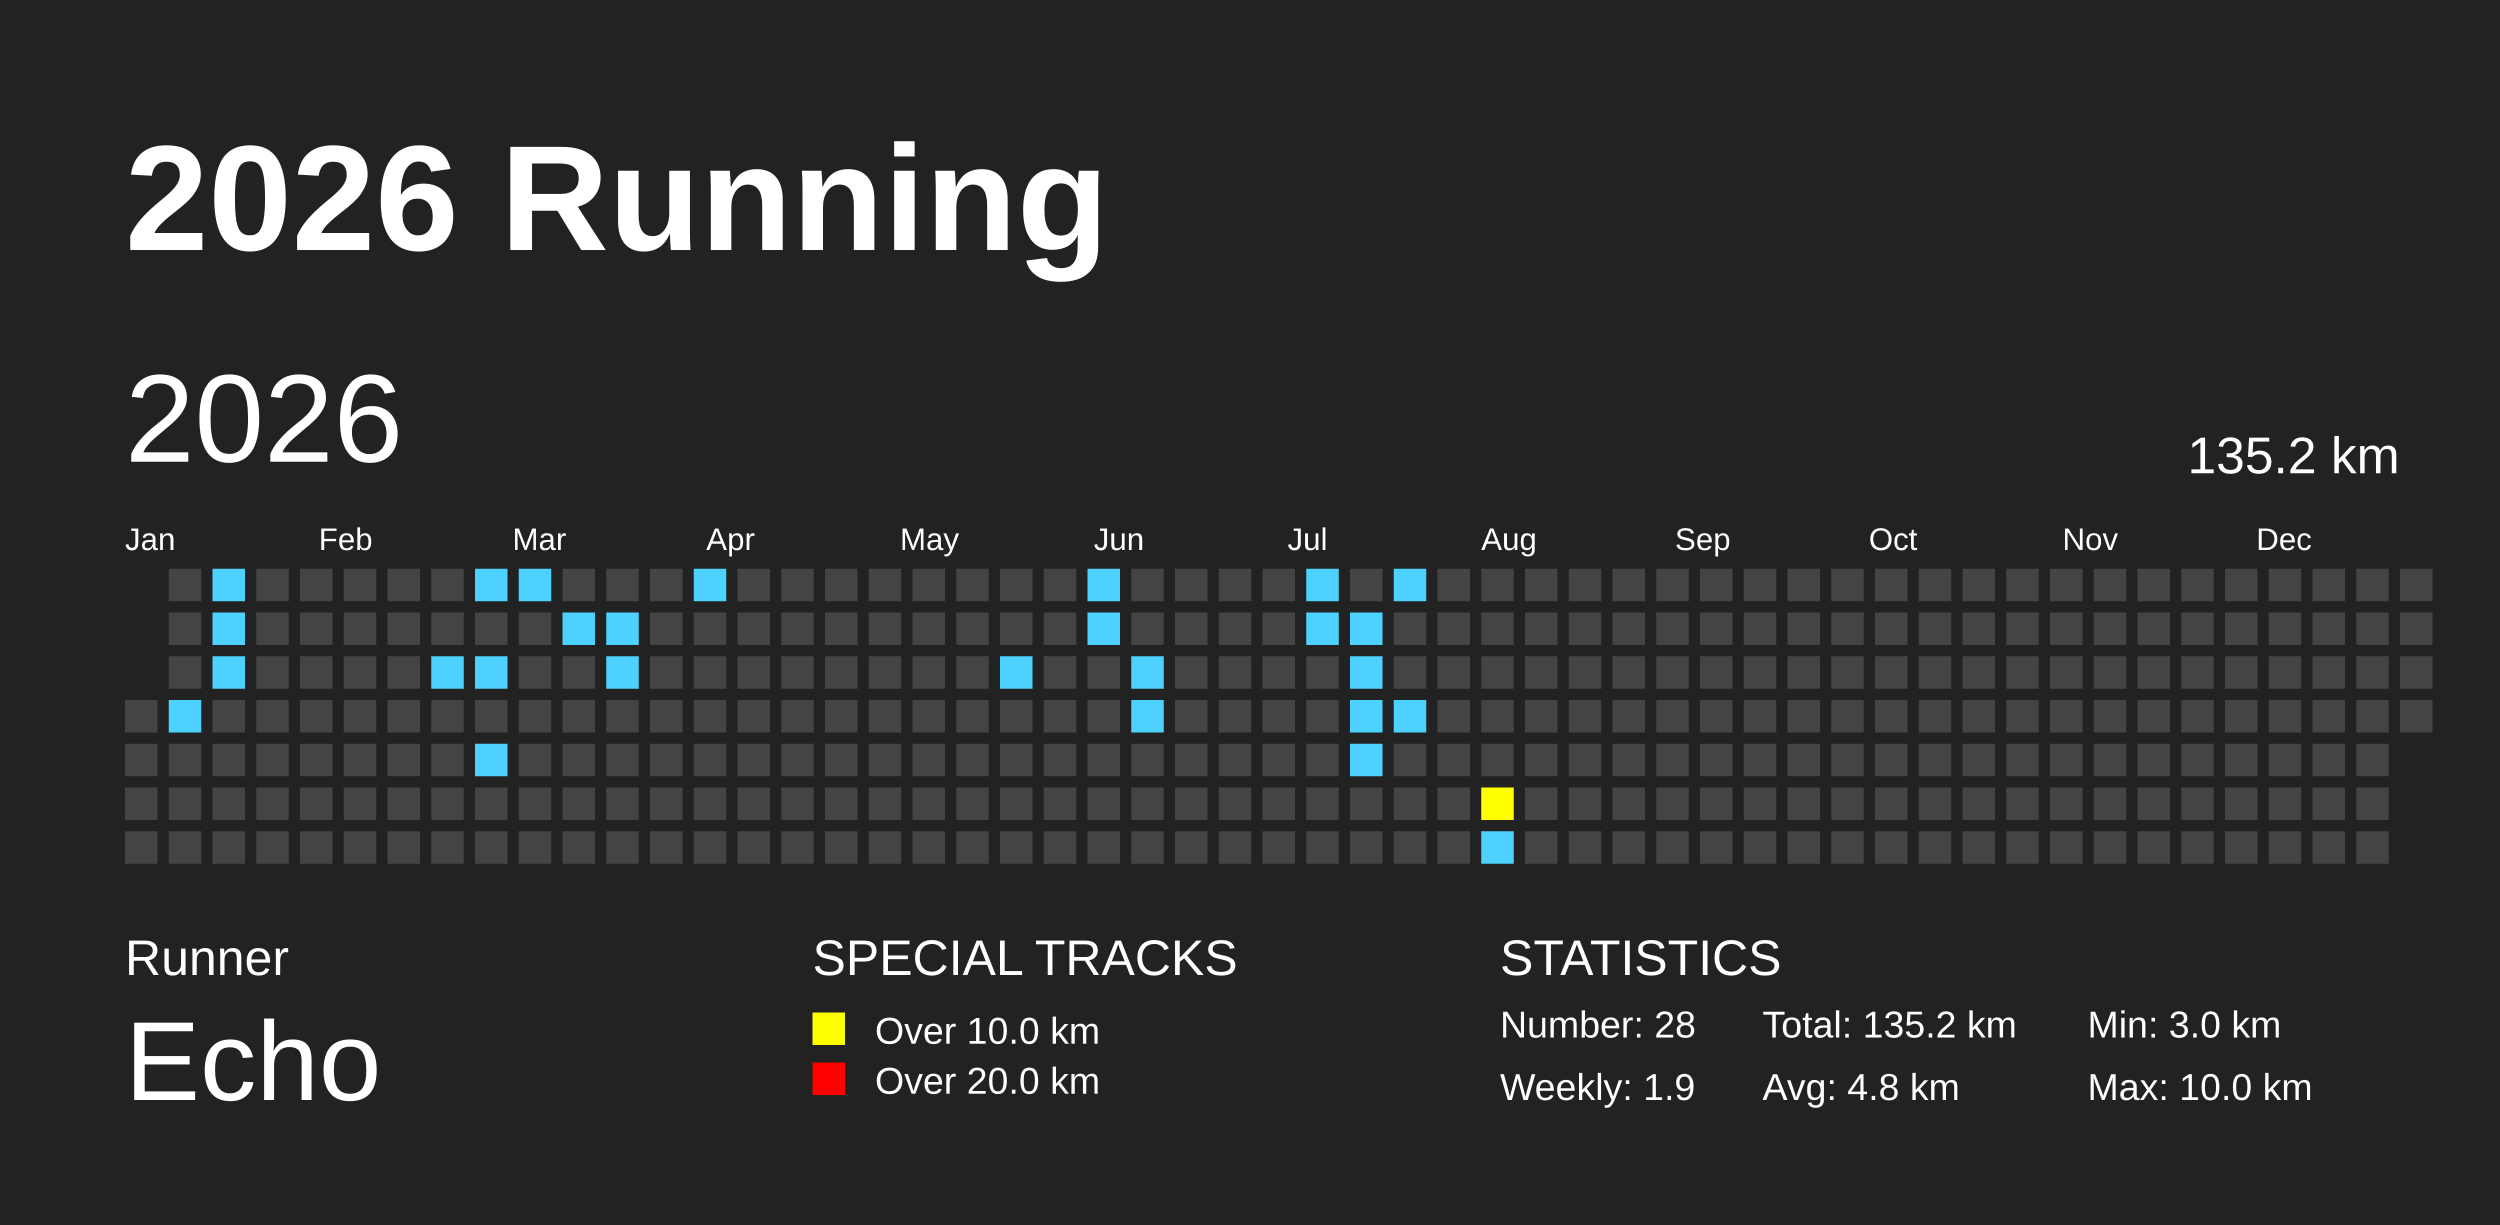
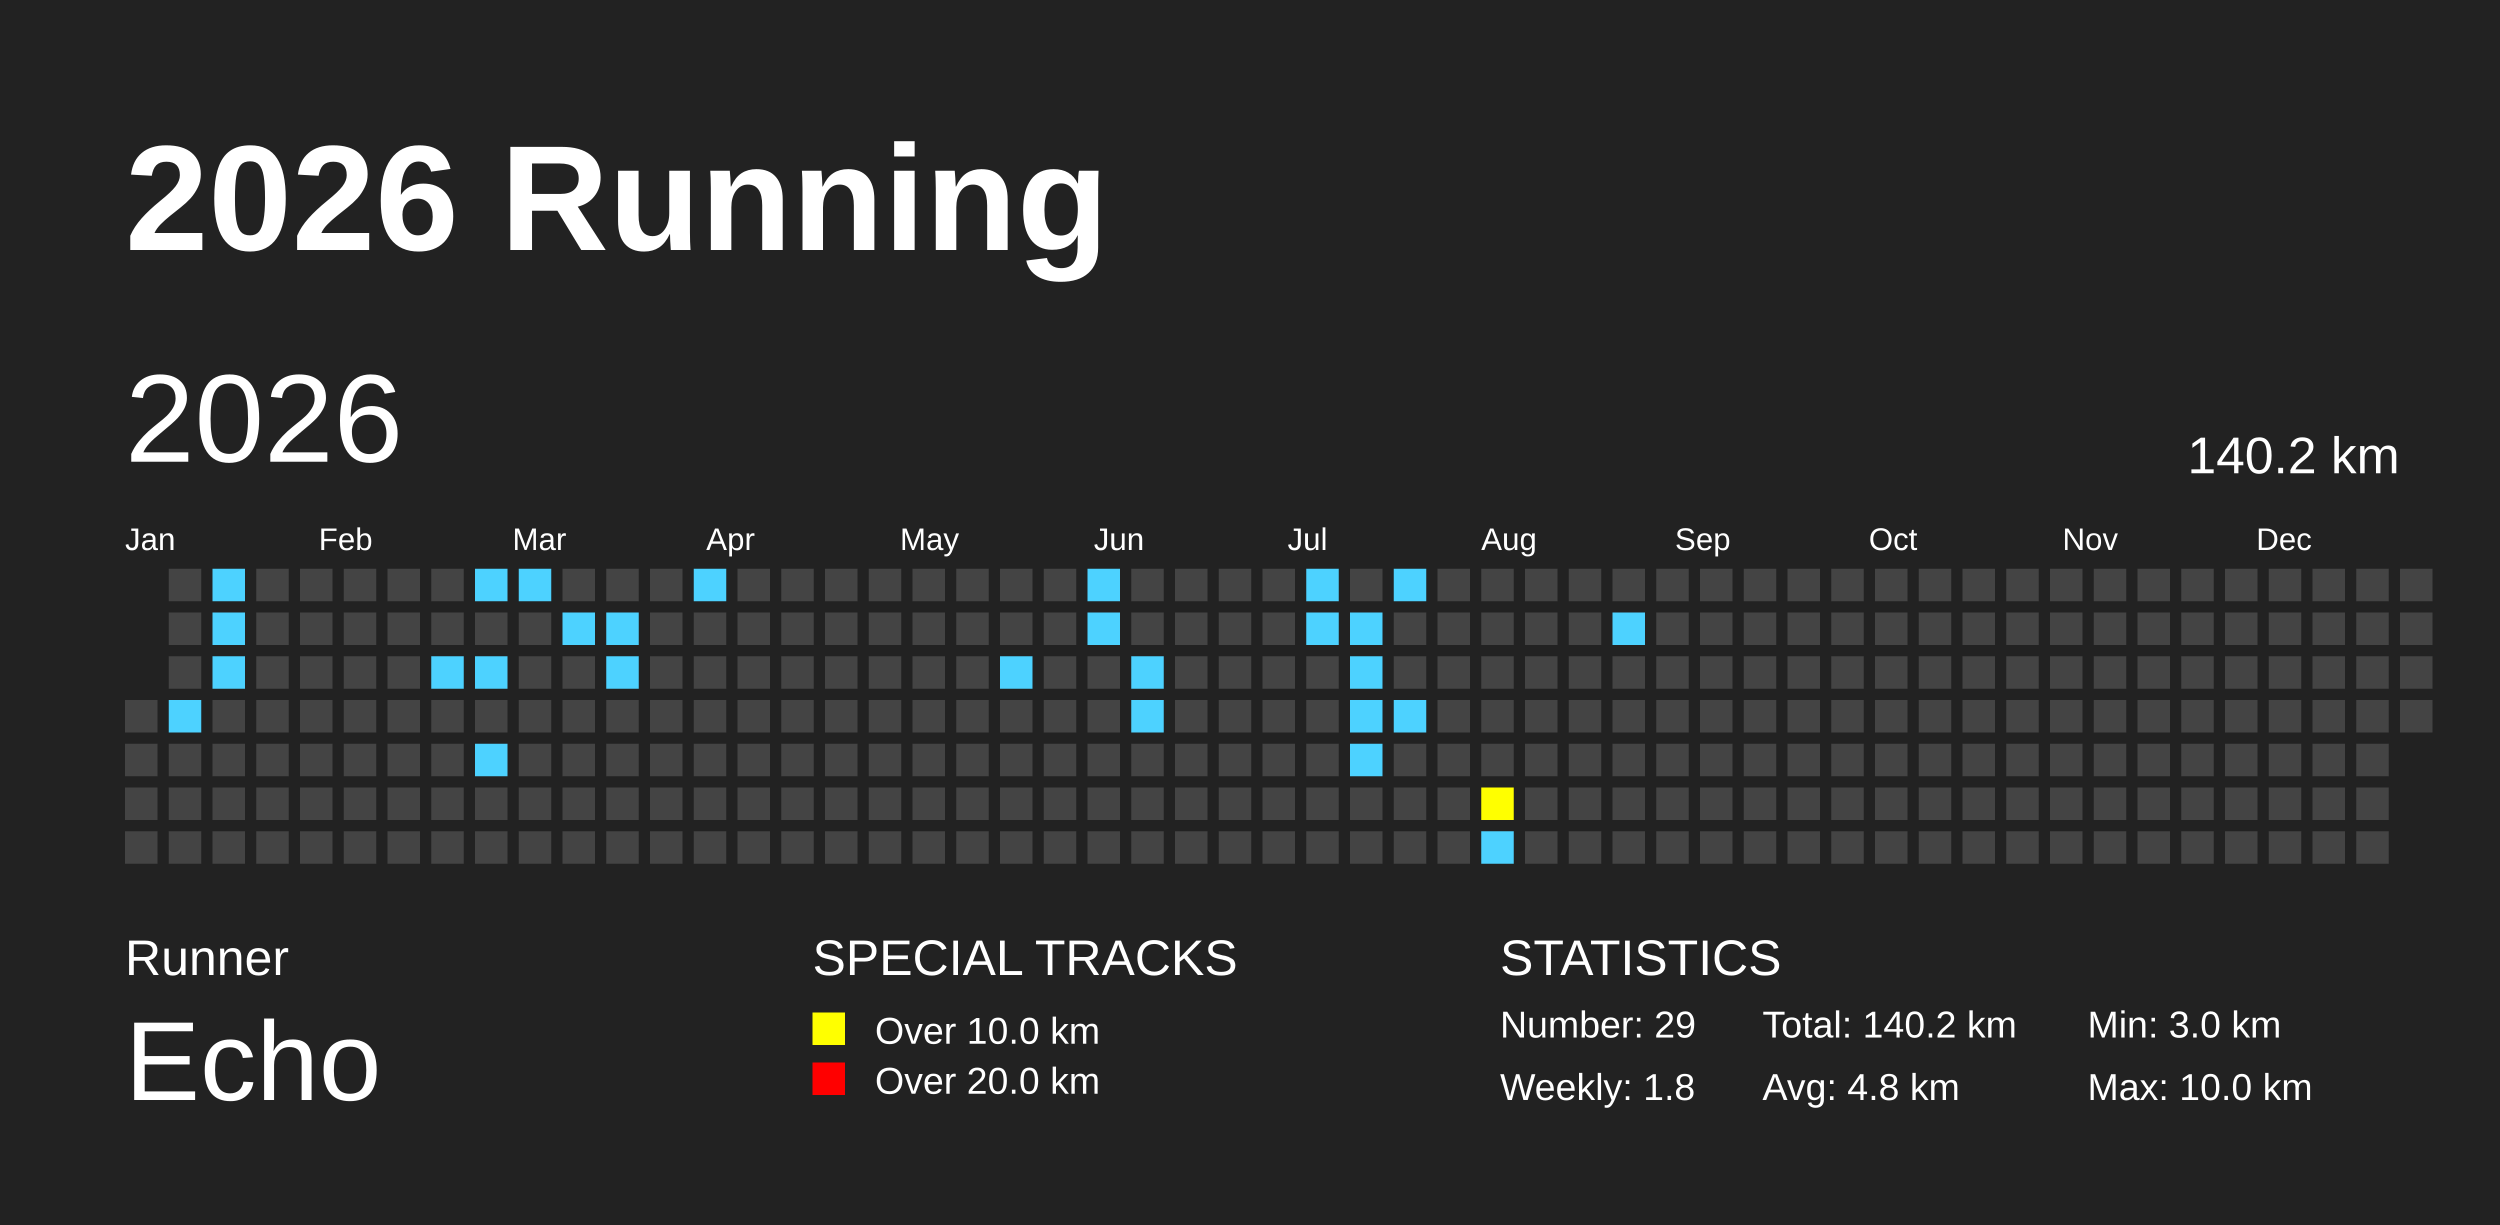
<svg xmlns="http://www.w3.org/2000/svg" baseProfile="full" height="98mm" version="1.1" viewBox="0,0,200,98" width="200mm">
  <defs />
  <rect fill="#222222" height="98" width="200" x="0" y="0" />
  <text fill="#FFFFFF" style="font-size:12px; font-family:Arial; font-weight:bold;" x="10" y="20">2026 Running</text>
  <text fill="#FFFFFF" style="font-size:4px; font-family:Arial" x="10" y="78">Runner</text>
  <text fill="#FFFFFF" style="font-size:9px; font-family:Arial" x="10" y="88">Echo</text>
  <text fill="#FFFFFF" style="font-size:4px; font-family:Arial" x="65" y="78">SPECIAL TRACKS</text>
  <rect fill="yellow" height="2.6" width="2.6" x="65" y="81" />
  <text fill="#FFFFFF" style="font-size:3px; font-family:Arial" x="70" y="83.5">Over 10.0 km</text>
  <rect fill="red" height="2.6" width="2.6" x="65" y="85" />
  <text fill="#FFFFFF" style="font-size:3px; font-family:Arial" x="70" y="87.5">Over 20.0 km</text>
  <text fill="#FFFFFF" style="font-size:4px; font-family:Arial" x="120" y="78">STATISTICS</text>
-   <text fill="#FFFFFF" style="font-size:3px; font-family:Arial" x="120" y="83">Number: 28</text>
-   <text fill="#FFFFFF" style="font-size:3px; font-family:Arial" x="120" y="88">Weekly: 1.9</text>
-   <text fill="#FFFFFF" style="font-size:3px; font-family:Arial" x="141" y="83">Total: 135.2 km</text>
+   <text fill="#FFFFFF" style="font-size:3px; font-family:Arial" x="120" y="83">Number: 29</text>
+   <text fill="#FFFFFF" style="font-size:3px; font-family:Arial" x="120" y="88">Weekly: 1.8</text>
+   <text fill="#FFFFFF" style="font-size:3px; font-family:Arial" x="141" y="83">Total: 140.2 km</text>
  <text fill="#FFFFFF" style="font-size:3px; font-family:Arial" x="141" y="88">Avg: 4.8 km</text>
  <text fill="#FFFFFF" style="font-size:3px; font-family:Arial" x="167" y="83">Min: 3.0 km</text>
  <text fill="#FFFFFF" style="font-size:3px; font-family:Arial" x="167" y="88">Max: 10.0 km</text>
  <text dominant-baseline="hanging" fill="#FFFFFF" style="font-size:10.0px; font-family:Arial;" x="10" y="30">2026</text>
-   <text dominant-baseline="hanging" fill="#FFFFFF" style="font-size:4.125px; font-family:Arial;" x="175" y="35">135.2 km</text>
+   <text dominant-baseline="hanging" fill="#FFFFFF" style="font-size:4.125px; font-family:Arial;" x="175" y="35">140.2 km</text>
  <text fill="#FFFFFF" style="font-size:2.5px; font-family:Arial" x="10.0" y="44">Jan</text>
  <text fill="#FFFFFF" style="font-size:2.5px; font-family:Arial" x="25.5" y="44">Feb</text>
  <text fill="#FFFFFF" style="font-size:2.5px; font-family:Arial" x="41.0" y="44">Mar</text>
  <text fill="#FFFFFF" style="font-size:2.5px; font-family:Arial" x="56.5" y="44">Apr</text>
  <text fill="#FFFFFF" style="font-size:2.5px; font-family:Arial" x="72.0" y="44">May</text>
  <text fill="#FFFFFF" style="font-size:2.5px; font-family:Arial" x="87.5" y="44">Jun</text>
  <text fill="#FFFFFF" style="font-size:2.5px; font-family:Arial" x="103.0" y="44">Jul</text>
  <text fill="#FFFFFF" style="font-size:2.5px; font-family:Arial" x="118.5" y="44">Aug</text>
  <text fill="#FFFFFF" style="font-size:2.5px; font-family:Arial" x="134.0" y="44">Sep</text>
  <text fill="#FFFFFF" style="font-size:2.5px; font-family:Arial" x="149.5" y="44">Oct</text>
  <text fill="#FFFFFF" style="font-size:2.5px; font-family:Arial" x="165.0" y="44">Nov</text>
  <text fill="#FFFFFF" style="font-size:2.5px; font-family:Arial" x="180.5" y="44">Dec</text>
  <rect fill="#444444" height="2.6" width="2.6" x="10.0" y="56.0" />
  <rect fill="#444444" height="2.6" width="2.6" x="10.0" y="59.5" />
  <rect fill="#444444" height="2.6" width="2.6" x="10.0" y="63.0" />
  <rect fill="#444444" height="2.6" width="2.6" x="10.0" y="66.5" />
  <rect fill="#444444" height="2.6" width="2.6" x="13.5" y="45.5" />
  <rect fill="#444444" height="2.6" width="2.6" x="13.5" y="49.0" />
  <rect fill="#444444" height="2.6" width="2.6" x="13.5" y="52.5" />
  <rect fill="#4DD2FF" height="2.6" width="2.6" x="13.5" y="56.0" />
  <rect fill="#444444" height="2.6" width="2.6" x="13.5" y="59.5" />
  <rect fill="#444444" height="2.6" width="2.6" x="13.5" y="63.0" />
  <rect fill="#444444" height="2.6" width="2.6" x="13.5" y="66.5" />
  <rect fill="#4DD2FF" height="2.6" width="2.6" x="17.0" y="45.5" />
  <rect fill="#4DD2FF" height="2.6" width="2.6" x="17.0" y="49.0" />
  <rect fill="#4DD2FF" height="2.6" width="2.6" x="17.0" y="52.5" />
  <rect fill="#444444" height="2.6" width="2.6" x="17.0" y="56.0" />
  <rect fill="#444444" height="2.6" width="2.6" x="17.0" y="59.5" />
  <rect fill="#444444" height="2.6" width="2.6" x="17.0" y="63.0" />
  <rect fill="#444444" height="2.6" width="2.6" x="17.0" y="66.5" />
  <rect fill="#444444" height="2.6" width="2.6" x="20.5" y="45.5" />
  <rect fill="#444444" height="2.6" width="2.6" x="20.5" y="49.0" />
  <rect fill="#444444" height="2.6" width="2.6" x="20.5" y="52.5" />
  <rect fill="#444444" height="2.6" width="2.6" x="20.5" y="56.0" />
  <rect fill="#444444" height="2.6" width="2.6" x="20.5" y="59.5" />
  <rect fill="#444444" height="2.6" width="2.6" x="20.5" y="63.0" />
  <rect fill="#444444" height="2.6" width="2.6" x="20.5" y="66.5" />
  <rect fill="#444444" height="2.6" width="2.6" x="24.0" y="45.5" />
  <rect fill="#444444" height="2.6" width="2.6" x="24.0" y="49.0" />
  <rect fill="#444444" height="2.6" width="2.6" x="24.0" y="52.5" />
  <rect fill="#444444" height="2.6" width="2.6" x="24.0" y="56.0" />
  <rect fill="#444444" height="2.6" width="2.6" x="24.0" y="59.5" />
  <rect fill="#444444" height="2.6" width="2.6" x="24.0" y="63.0" />
  <rect fill="#444444" height="2.6" width="2.6" x="24.0" y="66.5" />
  <rect fill="#444444" height="2.6" width="2.6" x="27.5" y="45.5" />
  <rect fill="#444444" height="2.6" width="2.6" x="27.5" y="49.0" />
  <rect fill="#444444" height="2.6" width="2.6" x="27.5" y="52.5" />
  <rect fill="#444444" height="2.6" width="2.6" x="27.5" y="56.0" />
  <rect fill="#444444" height="2.6" width="2.6" x="27.5" y="59.5" />
  <rect fill="#444444" height="2.6" width="2.6" x="27.5" y="63.0" />
  <rect fill="#444444" height="2.6" width="2.6" x="27.5" y="66.5" />
  <rect fill="#444444" height="2.6" width="2.6" x="31.0" y="45.5" />
  <rect fill="#444444" height="2.6" width="2.6" x="31.0" y="49.0" />
  <rect fill="#444444" height="2.6" width="2.6" x="31.0" y="52.5" />
  <rect fill="#444444" height="2.6" width="2.6" x="31.0" y="56.0" />
  <rect fill="#444444" height="2.6" width="2.6" x="31.0" y="59.5" />
  <rect fill="#444444" height="2.6" width="2.6" x="31.0" y="63.0" />
  <rect fill="#444444" height="2.6" width="2.6" x="31.0" y="66.5" />
  <rect fill="#444444" height="2.6" width="2.6" x="34.5" y="45.5" />
  <rect fill="#444444" height="2.6" width="2.6" x="34.5" y="49.0" />
  <rect fill="#4DD2FF" height="2.6" width="2.6" x="34.5" y="52.5" />
  <rect fill="#444444" height="2.6" width="2.6" x="34.5" y="56.0" />
  <rect fill="#444444" height="2.6" width="2.6" x="34.5" y="59.5" />
  <rect fill="#444444" height="2.6" width="2.6" x="34.5" y="63.0" />
  <rect fill="#444444" height="2.6" width="2.6" x="34.5" y="66.5" />
  <rect fill="#4DD2FF" height="2.6" width="2.6" x="38.0" y="45.5" />
  <rect fill="#444444" height="2.6" width="2.6" x="38.0" y="49.0" />
  <rect fill="#4DD2FF" height="2.6" width="2.6" x="38.0" y="52.5" />
  <rect fill="#444444" height="2.6" width="2.6" x="38.0" y="56.0" />
  <rect fill="#4DD2FF" height="2.6" width="2.6" x="38.0" y="59.5" />
  <rect fill="#444444" height="2.6" width="2.6" x="38.0" y="63.0" />
  <rect fill="#444444" height="2.6" width="2.6" x="38.0" y="66.5" />
  <rect fill="#4DD2FF" height="2.6" width="2.6" x="41.5" y="45.5" />
  <rect fill="#444444" height="2.6" width="2.6" x="41.5" y="49.0" />
  <rect fill="#444444" height="2.6" width="2.6" x="41.5" y="52.5" />
  <rect fill="#444444" height="2.6" width="2.6" x="41.5" y="56.0" />
  <rect fill="#444444" height="2.6" width="2.6" x="41.5" y="59.5" />
  <rect fill="#444444" height="2.6" width="2.6" x="41.5" y="63.0" />
  <rect fill="#444444" height="2.6" width="2.6" x="41.5" y="66.5" />
  <rect fill="#444444" height="2.6" width="2.6" x="45.0" y="45.5" />
  <rect fill="#4DD2FF" height="2.6" width="2.6" x="45.0" y="49.0" />
  <rect fill="#444444" height="2.6" width="2.6" x="45.0" y="52.5" />
  <rect fill="#444444" height="2.6" width="2.6" x="45.0" y="56.0" />
  <rect fill="#444444" height="2.6" width="2.6" x="45.0" y="59.5" />
  <rect fill="#444444" height="2.6" width="2.6" x="45.0" y="63.0" />
  <rect fill="#444444" height="2.6" width="2.6" x="45.0" y="66.5" />
  <rect fill="#444444" height="2.6" width="2.6" x="48.5" y="45.5" />
  <rect fill="#4DD2FF" height="2.6" width="2.6" x="48.5" y="49.0" />
  <rect fill="#4DD2FF" height="2.6" width="2.6" x="48.5" y="52.5" />
  <rect fill="#444444" height="2.6" width="2.6" x="48.5" y="56.0" />
  <rect fill="#444444" height="2.6" width="2.6" x="48.5" y="59.5" />
  <rect fill="#444444" height="2.6" width="2.6" x="48.5" y="63.0" />
  <rect fill="#444444" height="2.6" width="2.6" x="48.5" y="66.5" />
  <rect fill="#444444" height="2.6" width="2.6" x="52.0" y="45.5" />
  <rect fill="#444444" height="2.6" width="2.6" x="52.0" y="49.0" />
  <rect fill="#444444" height="2.6" width="2.6" x="52.0" y="52.5" />
  <rect fill="#444444" height="2.6" width="2.6" x="52.0" y="56.0" />
  <rect fill="#444444" height="2.6" width="2.6" x="52.0" y="59.5" />
  <rect fill="#444444" height="2.6" width="2.6" x="52.0" y="63.0" />
  <rect fill="#444444" height="2.6" width="2.6" x="52.0" y="66.5" />
  <rect fill="#4DD2FF" height="2.6" width="2.6" x="55.5" y="45.5" />
  <rect fill="#444444" height="2.6" width="2.6" x="55.5" y="49.0" />
  <rect fill="#444444" height="2.6" width="2.6" x="55.5" y="52.5" />
  <rect fill="#444444" height="2.6" width="2.6" x="55.5" y="56.0" />
  <rect fill="#444444" height="2.6" width="2.6" x="55.5" y="59.5" />
  <rect fill="#444444" height="2.6" width="2.6" x="55.5" y="63.0" />
  <rect fill="#444444" height="2.6" width="2.6" x="55.5" y="66.5" />
  <rect fill="#444444" height="2.6" width="2.6" x="59.0" y="45.5" />
  <rect fill="#444444" height="2.6" width="2.6" x="59.0" y="49.0" />
  <rect fill="#444444" height="2.6" width="2.6" x="59.0" y="52.5" />
  <rect fill="#444444" height="2.6" width="2.6" x="59.0" y="56.0" />
  <rect fill="#444444" height="2.6" width="2.6" x="59.0" y="59.5" />
  <rect fill="#444444" height="2.6" width="2.6" x="59.0" y="63.0" />
  <rect fill="#444444" height="2.6" width="2.6" x="59.0" y="66.5" />
  <rect fill="#444444" height="2.6" width="2.6" x="62.5" y="45.5" />
  <rect fill="#444444" height="2.6" width="2.6" x="62.5" y="49.0" />
  <rect fill="#444444" height="2.6" width="2.6" x="62.5" y="52.5" />
  <rect fill="#444444" height="2.6" width="2.6" x="62.5" y="56.0" />
  <rect fill="#444444" height="2.6" width="2.6" x="62.5" y="59.5" />
  <rect fill="#444444" height="2.6" width="2.6" x="62.5" y="63.0" />
  <rect fill="#444444" height="2.6" width="2.6" x="62.5" y="66.5" />
  <rect fill="#444444" height="2.6" width="2.6" x="66.0" y="45.5" />
  <rect fill="#444444" height="2.6" width="2.6" x="66.0" y="49.0" />
  <rect fill="#444444" height="2.6" width="2.6" x="66.0" y="52.5" />
  <rect fill="#444444" height="2.6" width="2.6" x="66.0" y="56.0" />
  <rect fill="#444444" height="2.6" width="2.6" x="66.0" y="59.5" />
  <rect fill="#444444" height="2.6" width="2.6" x="66.0" y="63.0" />
  <rect fill="#444444" height="2.6" width="2.6" x="66.0" y="66.5" />
  <rect fill="#444444" height="2.6" width="2.6" x="69.5" y="45.5" />
  <rect fill="#444444" height="2.6" width="2.6" x="69.5" y="49.0" />
  <rect fill="#444444" height="2.6" width="2.6" x="69.5" y="52.5" />
  <rect fill="#444444" height="2.6" width="2.6" x="69.5" y="56.0" />
  <rect fill="#444444" height="2.6" width="2.6" x="69.5" y="59.5" />
  <rect fill="#444444" height="2.6" width="2.6" x="69.5" y="63.0" />
  <rect fill="#444444" height="2.6" width="2.6" x="69.5" y="66.5" />
  <rect fill="#444444" height="2.6" width="2.6" x="73.0" y="45.5" />
  <rect fill="#444444" height="2.6" width="2.6" x="73.0" y="49.0" />
  <rect fill="#444444" height="2.6" width="2.6" x="73.0" y="52.5" />
  <rect fill="#444444" height="2.6" width="2.6" x="73.0" y="56.0" />
  <rect fill="#444444" height="2.6" width="2.6" x="73.0" y="59.5" />
  <rect fill="#444444" height="2.6" width="2.6" x="73.0" y="63.0" />
  <rect fill="#444444" height="2.6" width="2.6" x="73.0" y="66.5" />
  <rect fill="#444444" height="2.6" width="2.6" x="76.5" y="45.5" />
  <rect fill="#444444" height="2.6" width="2.6" x="76.5" y="49.0" />
  <rect fill="#444444" height="2.6" width="2.6" x="76.5" y="52.5" />
  <rect fill="#444444" height="2.6" width="2.6" x="76.5" y="56.0" />
  <rect fill="#444444" height="2.6" width="2.6" x="76.5" y="59.5" />
  <rect fill="#444444" height="2.6" width="2.6" x="76.5" y="63.0" />
  <rect fill="#444444" height="2.6" width="2.6" x="76.5" y="66.5" />
  <rect fill="#444444" height="2.6" width="2.6" x="80.0" y="45.5" />
  <rect fill="#444444" height="2.6" width="2.6" x="80.0" y="49.0" />
  <rect fill="#4DD2FF" height="2.6" width="2.6" x="80.0" y="52.5" />
  <rect fill="#444444" height="2.6" width="2.6" x="80.0" y="56.0" />
  <rect fill="#444444" height="2.6" width="2.6" x="80.0" y="59.5" />
  <rect fill="#444444" height="2.6" width="2.6" x="80.0" y="63.0" />
  <rect fill="#444444" height="2.6" width="2.6" x="80.0" y="66.5" />
  <rect fill="#444444" height="2.6" width="2.6" x="83.5" y="45.5" />
  <rect fill="#444444" height="2.6" width="2.6" x="83.5" y="49.0" />
  <rect fill="#444444" height="2.6" width="2.6" x="83.5" y="52.5" />
  <rect fill="#444444" height="2.6" width="2.6" x="83.5" y="56.0" />
  <rect fill="#444444" height="2.6" width="2.6" x="83.5" y="59.5" />
  <rect fill="#444444" height="2.6" width="2.6" x="83.5" y="63.0" />
  <rect fill="#444444" height="2.6" width="2.6" x="83.5" y="66.5" />
  <rect fill="#4DD2FF" height="2.6" width="2.6" x="87.0" y="45.5" />
  <rect fill="#4DD2FF" height="2.6" width="2.6" x="87.0" y="49.0" />
  <rect fill="#444444" height="2.6" width="2.6" x="87.0" y="52.5" />
  <rect fill="#444444" height="2.6" width="2.6" x="87.0" y="56.0" />
  <rect fill="#444444" height="2.6" width="2.6" x="87.0" y="59.5" />
  <rect fill="#444444" height="2.6" width="2.6" x="87.0" y="63.0" />
  <rect fill="#444444" height="2.6" width="2.6" x="87.0" y="66.5" />
  <rect fill="#444444" height="2.6" width="2.6" x="90.5" y="45.5" />
  <rect fill="#444444" height="2.6" width="2.6" x="90.5" y="49.0" />
  <rect fill="#4DD2FF" height="2.6" width="2.6" x="90.5" y="52.5" />
  <rect fill="#4DD2FF" height="2.6" width="2.6" x="90.5" y="56.0" />
  <rect fill="#444444" height="2.6" width="2.6" x="90.5" y="59.5" />
  <rect fill="#444444" height="2.6" width="2.6" x="90.5" y="63.0" />
  <rect fill="#444444" height="2.6" width="2.6" x="90.5" y="66.5" />
  <rect fill="#444444" height="2.6" width="2.6" x="94.0" y="45.5" />
  <rect fill="#444444" height="2.6" width="2.6" x="94.0" y="49.0" />
  <rect fill="#444444" height="2.6" width="2.6" x="94.0" y="52.5" />
  <rect fill="#444444" height="2.6" width="2.6" x="94.0" y="56.0" />
  <rect fill="#444444" height="2.6" width="2.6" x="94.0" y="59.5" />
  <rect fill="#444444" height="2.6" width="2.6" x="94.0" y="63.0" />
  <rect fill="#444444" height="2.6" width="2.6" x="94.0" y="66.5" />
  <rect fill="#444444" height="2.6" width="2.6" x="97.5" y="45.5" />
  <rect fill="#444444" height="2.6" width="2.6" x="97.5" y="49.0" />
  <rect fill="#444444" height="2.6" width="2.6" x="97.5" y="52.5" />
  <rect fill="#444444" height="2.6" width="2.6" x="97.5" y="56.0" />
  <rect fill="#444444" height="2.6" width="2.6" x="97.5" y="59.5" />
  <rect fill="#444444" height="2.6" width="2.6" x="97.5" y="63.0" />
  <rect fill="#444444" height="2.6" width="2.6" x="97.5" y="66.5" />
  <rect fill="#444444" height="2.6" width="2.6" x="101.0" y="45.5" />
  <rect fill="#444444" height="2.6" width="2.6" x="101.0" y="49.0" />
  <rect fill="#444444" height="2.6" width="2.6" x="101.0" y="52.5" />
  <rect fill="#444444" height="2.6" width="2.6" x="101.0" y="56.0" />
  <rect fill="#444444" height="2.6" width="2.6" x="101.0" y="59.5" />
  <rect fill="#444444" height="2.6" width="2.6" x="101.0" y="63.0" />
  <rect fill="#444444" height="2.6" width="2.6" x="101.0" y="66.5" />
  <rect fill="#4DD2FF" height="2.6" width="2.6" x="104.5" y="45.5" />
  <rect fill="#4DD2FF" height="2.6" width="2.6" x="104.5" y="49.0" />
  <rect fill="#444444" height="2.6" width="2.6" x="104.5" y="52.5" />
  <rect fill="#444444" height="2.6" width="2.6" x="104.5" y="56.0" />
  <rect fill="#444444" height="2.6" width="2.6" x="104.5" y="59.5" />
  <rect fill="#444444" height="2.6" width="2.6" x="104.5" y="63.0" />
  <rect fill="#444444" height="2.6" width="2.6" x="104.5" y="66.5" />
  <rect fill="#444444" height="2.6" width="2.6" x="108.0" y="45.5" />
  <rect fill="#4DD2FF" height="2.6" width="2.6" x="108.0" y="49.0" />
  <rect fill="#4DD2FF" height="2.6" width="2.6" x="108.0" y="52.5" />
  <rect fill="#4DD2FF" height="2.6" width="2.6" x="108.0" y="56.0" />
  <rect fill="#4DD2FF" height="2.6" width="2.6" x="108.0" y="59.5" />
  <rect fill="#444444" height="2.6" width="2.6" x="108.0" y="63.0" />
  <rect fill="#444444" height="2.6" width="2.6" x="108.0" y="66.5" />
  <rect fill="#4DD2FF" height="2.6" width="2.6" x="111.5" y="45.5" />
  <rect fill="#444444" height="2.6" width="2.6" x="111.5" y="49.0" />
  <rect fill="#444444" height="2.6" width="2.6" x="111.5" y="52.5" />
  <rect fill="#4DD2FF" height="2.6" width="2.6" x="111.5" y="56.0" />
  <rect fill="#444444" height="2.6" width="2.6" x="111.5" y="59.5" />
  <rect fill="#444444" height="2.6" width="2.6" x="111.5" y="63.0" />
  <rect fill="#444444" height="2.6" width="2.6" x="111.5" y="66.5" />
  <rect fill="#444444" height="2.6" width="2.6" x="115.0" y="45.5" />
  <rect fill="#444444" height="2.6" width="2.6" x="115.0" y="49.0" />
  <rect fill="#444444" height="2.6" width="2.6" x="115.0" y="52.5" />
  <rect fill="#444444" height="2.6" width="2.6" x="115.0" y="56.0" />
  <rect fill="#444444" height="2.6" width="2.6" x="115.0" y="59.5" />
  <rect fill="#444444" height="2.6" width="2.6" x="115.0" y="63.0" />
  <rect fill="#444444" height="2.6" width="2.6" x="115.0" y="66.5" />
  <rect fill="#444444" height="2.6" width="2.6" x="118.5" y="45.5" />
  <rect fill="#444444" height="2.6" width="2.6" x="118.5" y="49.0" />
  <rect fill="#444444" height="2.6" width="2.6" x="118.5" y="52.5" />
  <rect fill="#444444" height="2.6" width="2.6" x="118.5" y="56.0" />
  <rect fill="#444444" height="2.6" width="2.6" x="118.5" y="59.5" />
  <rect fill="yellow" height="2.6" width="2.6" x="118.5" y="63.0" />
  <rect fill="#4DD2FF" height="2.6" width="2.6" x="118.5" y="66.5" />
  <rect fill="#444444" height="2.6" width="2.6" x="122.0" y="45.5" />
  <rect fill="#444444" height="2.6" width="2.6" x="122.0" y="49.0" />
  <rect fill="#444444" height="2.6" width="2.6" x="122.0" y="52.5" />
  <rect fill="#444444" height="2.6" width="2.6" x="122.0" y="56.0" />
  <rect fill="#444444" height="2.6" width="2.6" x="122.0" y="59.5" />
  <rect fill="#444444" height="2.6" width="2.6" x="122.0" y="63.0" />
  <rect fill="#444444" height="2.6" width="2.6" x="122.0" y="66.5" />
  <rect fill="#444444" height="2.6" width="2.6" x="125.5" y="45.5" />
  <rect fill="#444444" height="2.6" width="2.6" x="125.5" y="49.0" />
  <rect fill="#444444" height="2.6" width="2.6" x="125.5" y="52.5" />
  <rect fill="#444444" height="2.6" width="2.6" x="125.5" y="56.0" />
  <rect fill="#444444" height="2.6" width="2.6" x="125.5" y="59.5" />
  <rect fill="#444444" height="2.6" width="2.6" x="125.5" y="63.0" />
  <rect fill="#444444" height="2.6" width="2.6" x="125.5" y="66.5" />
  <rect fill="#444444" height="2.6" width="2.6" x="129.0" y="45.5" />
-   <rect fill="#444444" height="2.6" width="2.6" x="129.0" y="49.0" />
+   <rect fill="#4DD2FF" height="2.6" width="2.6" x="129.0" y="49.0" />
  <rect fill="#444444" height="2.6" width="2.6" x="129.0" y="52.5" />
  <rect fill="#444444" height="2.6" width="2.6" x="129.0" y="56.0" />
  <rect fill="#444444" height="2.6" width="2.6" x="129.0" y="59.5" />
  <rect fill="#444444" height="2.6" width="2.6" x="129.0" y="63.0" />
  <rect fill="#444444" height="2.6" width="2.6" x="129.0" y="66.5" />
  <rect fill="#444444" height="2.6" width="2.6" x="132.5" y="45.5" />
  <rect fill="#444444" height="2.6" width="2.6" x="132.5" y="49.0" />
  <rect fill="#444444" height="2.6" width="2.6" x="132.5" y="52.5" />
  <rect fill="#444444" height="2.6" width="2.6" x="132.5" y="56.0" />
  <rect fill="#444444" height="2.6" width="2.6" x="132.5" y="59.5" />
  <rect fill="#444444" height="2.6" width="2.6" x="132.5" y="63.0" />
  <rect fill="#444444" height="2.6" width="2.6" x="132.5" y="66.5" />
  <rect fill="#444444" height="2.6" width="2.6" x="136.0" y="45.5" />
  <rect fill="#444444" height="2.6" width="2.6" x="136.0" y="49.0" />
  <rect fill="#444444" height="2.6" width="2.6" x="136.0" y="52.5" />
  <rect fill="#444444" height="2.6" width="2.6" x="136.0" y="56.0" />
  <rect fill="#444444" height="2.6" width="2.6" x="136.0" y="59.5" />
  <rect fill="#444444" height="2.6" width="2.6" x="136.0" y="63.0" />
  <rect fill="#444444" height="2.6" width="2.6" x="136.0" y="66.5" />
  <rect fill="#444444" height="2.6" width="2.6" x="139.5" y="45.5" />
  <rect fill="#444444" height="2.6" width="2.6" x="139.5" y="49.0" />
  <rect fill="#444444" height="2.6" width="2.6" x="139.5" y="52.5" />
  <rect fill="#444444" height="2.6" width="2.6" x="139.5" y="56.0" />
  <rect fill="#444444" height="2.6" width="2.6" x="139.5" y="59.5" />
  <rect fill="#444444" height="2.6" width="2.6" x="139.5" y="63.0" />
  <rect fill="#444444" height="2.6" width="2.6" x="139.5" y="66.5" />
  <rect fill="#444444" height="2.6" width="2.6" x="143.0" y="45.5" />
  <rect fill="#444444" height="2.6" width="2.6" x="143.0" y="49.0" />
  <rect fill="#444444" height="2.6" width="2.6" x="143.0" y="52.5" />
  <rect fill="#444444" height="2.6" width="2.6" x="143.0" y="56.0" />
  <rect fill="#444444" height="2.6" width="2.6" x="143.0" y="59.5" />
  <rect fill="#444444" height="2.6" width="2.6" x="143.0" y="63.0" />
  <rect fill="#444444" height="2.6" width="2.6" x="143.0" y="66.5" />
  <rect fill="#444444" height="2.6" width="2.6" x="146.5" y="45.5" />
  <rect fill="#444444" height="2.6" width="2.6" x="146.5" y="49.0" />
  <rect fill="#444444" height="2.6" width="2.6" x="146.5" y="52.5" />
  <rect fill="#444444" height="2.6" width="2.6" x="146.5" y="56.0" />
  <rect fill="#444444" height="2.6" width="2.6" x="146.5" y="59.5" />
  <rect fill="#444444" height="2.6" width="2.6" x="146.5" y="63.0" />
  <rect fill="#444444" height="2.6" width="2.6" x="146.5" y="66.5" />
  <rect fill="#444444" height="2.6" width="2.6" x="150.0" y="45.5" />
  <rect fill="#444444" height="2.6" width="2.6" x="150.0" y="49.0" />
  <rect fill="#444444" height="2.6" width="2.6" x="150.0" y="52.5" />
  <rect fill="#444444" height="2.6" width="2.6" x="150.0" y="56.0" />
  <rect fill="#444444" height="2.6" width="2.6" x="150.0" y="59.5" />
  <rect fill="#444444" height="2.6" width="2.6" x="150.0" y="63.0" />
  <rect fill="#444444" height="2.6" width="2.6" x="150.0" y="66.5" />
  <rect fill="#444444" height="2.6" width="2.6" x="153.5" y="45.5" />
  <rect fill="#444444" height="2.6" width="2.6" x="153.5" y="49.0" />
  <rect fill="#444444" height="2.6" width="2.6" x="153.5" y="52.5" />
  <rect fill="#444444" height="2.6" width="2.6" x="153.5" y="56.0" />
  <rect fill="#444444" height="2.6" width="2.6" x="153.5" y="59.5" />
  <rect fill="#444444" height="2.6" width="2.6" x="153.5" y="63.0" />
  <rect fill="#444444" height="2.6" width="2.6" x="153.5" y="66.5" />
  <rect fill="#444444" height="2.6" width="2.6" x="157.0" y="45.5" />
  <rect fill="#444444" height="2.6" width="2.6" x="157.0" y="49.0" />
  <rect fill="#444444" height="2.6" width="2.6" x="157.0" y="52.5" />
  <rect fill="#444444" height="2.6" width="2.6" x="157.0" y="56.0" />
  <rect fill="#444444" height="2.6" width="2.6" x="157.0" y="59.5" />
  <rect fill="#444444" height="2.6" width="2.6" x="157.0" y="63.0" />
  <rect fill="#444444" height="2.6" width="2.6" x="157.0" y="66.5" />
  <rect fill="#444444" height="2.6" width="2.6" x="160.5" y="45.5" />
  <rect fill="#444444" height="2.6" width="2.6" x="160.5" y="49.0" />
  <rect fill="#444444" height="2.6" width="2.6" x="160.5" y="52.5" />
  <rect fill="#444444" height="2.6" width="2.6" x="160.5" y="56.0" />
  <rect fill="#444444" height="2.6" width="2.6" x="160.5" y="59.5" />
  <rect fill="#444444" height="2.6" width="2.6" x="160.5" y="63.0" />
  <rect fill="#444444" height="2.6" width="2.6" x="160.5" y="66.5" />
  <rect fill="#444444" height="2.6" width="2.6" x="164.0" y="45.5" />
  <rect fill="#444444" height="2.6" width="2.6" x="164.0" y="49.0" />
  <rect fill="#444444" height="2.6" width="2.6" x="164.0" y="52.5" />
  <rect fill="#444444" height="2.6" width="2.6" x="164.0" y="56.0" />
  <rect fill="#444444" height="2.6" width="2.6" x="164.0" y="59.5" />
  <rect fill="#444444" height="2.6" width="2.6" x="164.0" y="63.0" />
  <rect fill="#444444" height="2.6" width="2.6" x="164.0" y="66.5" />
  <rect fill="#444444" height="2.6" width="2.6" x="167.5" y="45.5" />
  <rect fill="#444444" height="2.6" width="2.6" x="167.5" y="49.0" />
  <rect fill="#444444" height="2.6" width="2.6" x="167.5" y="52.5" />
  <rect fill="#444444" height="2.6" width="2.6" x="167.5" y="56.0" />
  <rect fill="#444444" height="2.6" width="2.6" x="167.5" y="59.5" />
  <rect fill="#444444" height="2.6" width="2.6" x="167.5" y="63.0" />
  <rect fill="#444444" height="2.6" width="2.6" x="167.5" y="66.5" />
  <rect fill="#444444" height="2.6" width="2.6" x="171.0" y="45.5" />
  <rect fill="#444444" height="2.6" width="2.6" x="171.0" y="49.0" />
  <rect fill="#444444" height="2.6" width="2.6" x="171.0" y="52.5" />
  <rect fill="#444444" height="2.6" width="2.6" x="171.0" y="56.0" />
  <rect fill="#444444" height="2.6" width="2.6" x="171.0" y="59.5" />
  <rect fill="#444444" height="2.6" width="2.6" x="171.0" y="63.0" />
  <rect fill="#444444" height="2.6" width="2.6" x="171.0" y="66.5" />
  <rect fill="#444444" height="2.6" width="2.6" x="174.5" y="45.5" />
  <rect fill="#444444" height="2.6" width="2.6" x="174.5" y="49.0" />
  <rect fill="#444444" height="2.6" width="2.6" x="174.5" y="52.5" />
  <rect fill="#444444" height="2.6" width="2.6" x="174.5" y="56.0" />
  <rect fill="#444444" height="2.6" width="2.6" x="174.5" y="59.5" />
  <rect fill="#444444" height="2.6" width="2.6" x="174.5" y="63.0" />
  <rect fill="#444444" height="2.6" width="2.6" x="174.5" y="66.5" />
  <rect fill="#444444" height="2.6" width="2.6" x="178.0" y="45.5" />
  <rect fill="#444444" height="2.6" width="2.6" x="178.0" y="49.0" />
  <rect fill="#444444" height="2.6" width="2.6" x="178.0" y="52.5" />
  <rect fill="#444444" height="2.6" width="2.6" x="178.0" y="56.0" />
  <rect fill="#444444" height="2.6" width="2.6" x="178.0" y="59.5" />
  <rect fill="#444444" height="2.6" width="2.6" x="178.0" y="63.0" />
  <rect fill="#444444" height="2.6" width="2.6" x="178.0" y="66.5" />
  <rect fill="#444444" height="2.6" width="2.6" x="181.5" y="45.5" />
  <rect fill="#444444" height="2.6" width="2.6" x="181.5" y="49.0" />
  <rect fill="#444444" height="2.6" width="2.6" x="181.5" y="52.5" />
  <rect fill="#444444" height="2.6" width="2.6" x="181.5" y="56.0" />
  <rect fill="#444444" height="2.6" width="2.6" x="181.5" y="59.5" />
  <rect fill="#444444" height="2.6" width="2.6" x="181.5" y="63.0" />
  <rect fill="#444444" height="2.6" width="2.6" x="181.5" y="66.5" />
  <rect fill="#444444" height="2.6" width="2.6" x="185.0" y="45.5" />
  <rect fill="#444444" height="2.6" width="2.6" x="185.0" y="49.0" />
  <rect fill="#444444" height="2.6" width="2.6" x="185.0" y="52.5" />
  <rect fill="#444444" height="2.6" width="2.6" x="185.0" y="56.0" />
  <rect fill="#444444" height="2.6" width="2.6" x="185.0" y="59.5" />
  <rect fill="#444444" height="2.6" width="2.6" x="185.0" y="63.0" />
  <rect fill="#444444" height="2.6" width="2.6" x="185.0" y="66.5" />
  <rect fill="#444444" height="2.6" width="2.6" x="188.5" y="45.5" />
  <rect fill="#444444" height="2.6" width="2.6" x="188.5" y="49.0" />
  <rect fill="#444444" height="2.6" width="2.6" x="188.5" y="52.5" />
  <rect fill="#444444" height="2.6" width="2.6" x="188.5" y="56.0" />
  <rect fill="#444444" height="2.6" width="2.6" x="188.5" y="59.5" />
  <rect fill="#444444" height="2.6" width="2.6" x="188.5" y="63.0" />
  <rect fill="#444444" height="2.6" width="2.6" x="188.5" y="66.5" />
  <rect fill="#444444" height="2.6" width="2.6" x="192.0" y="45.5" />
  <rect fill="#444444" height="2.6" width="2.6" x="192.0" y="49.0" />
  <rect fill="#444444" height="2.6" width="2.6" x="192.0" y="52.5" />
  <rect fill="#444444" height="2.6" width="2.6" x="192.0" y="56.0" />
</svg>
